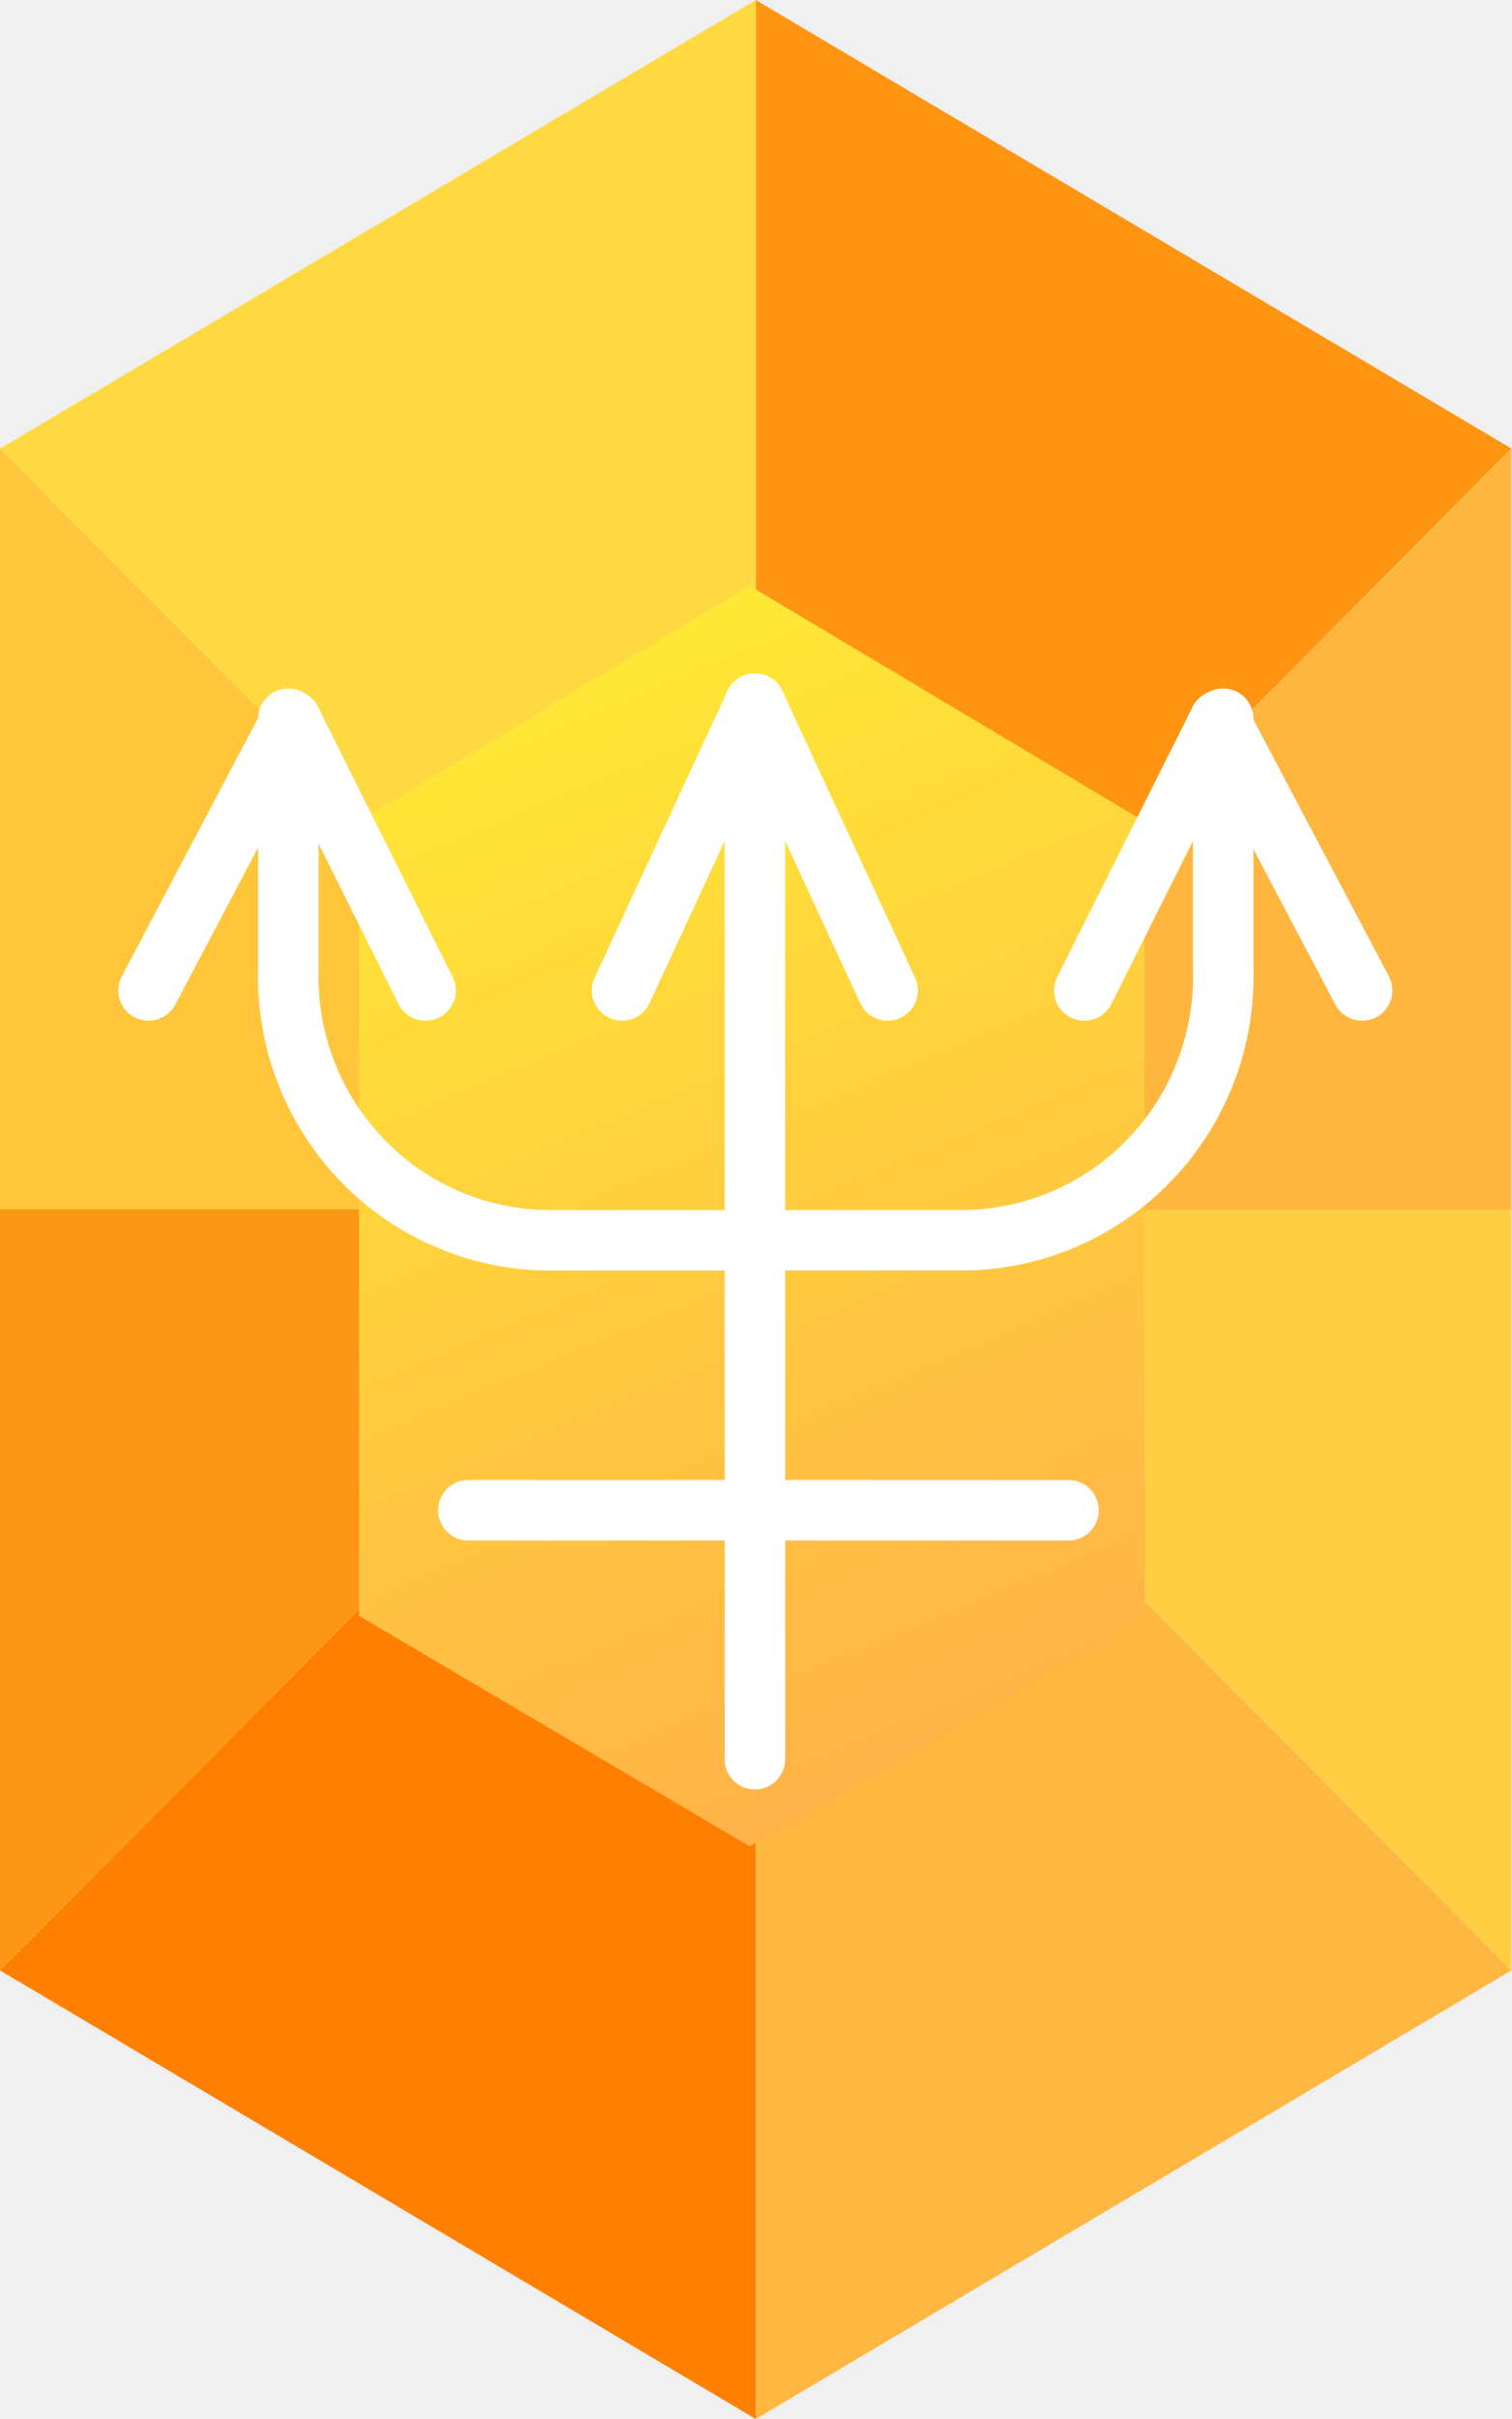
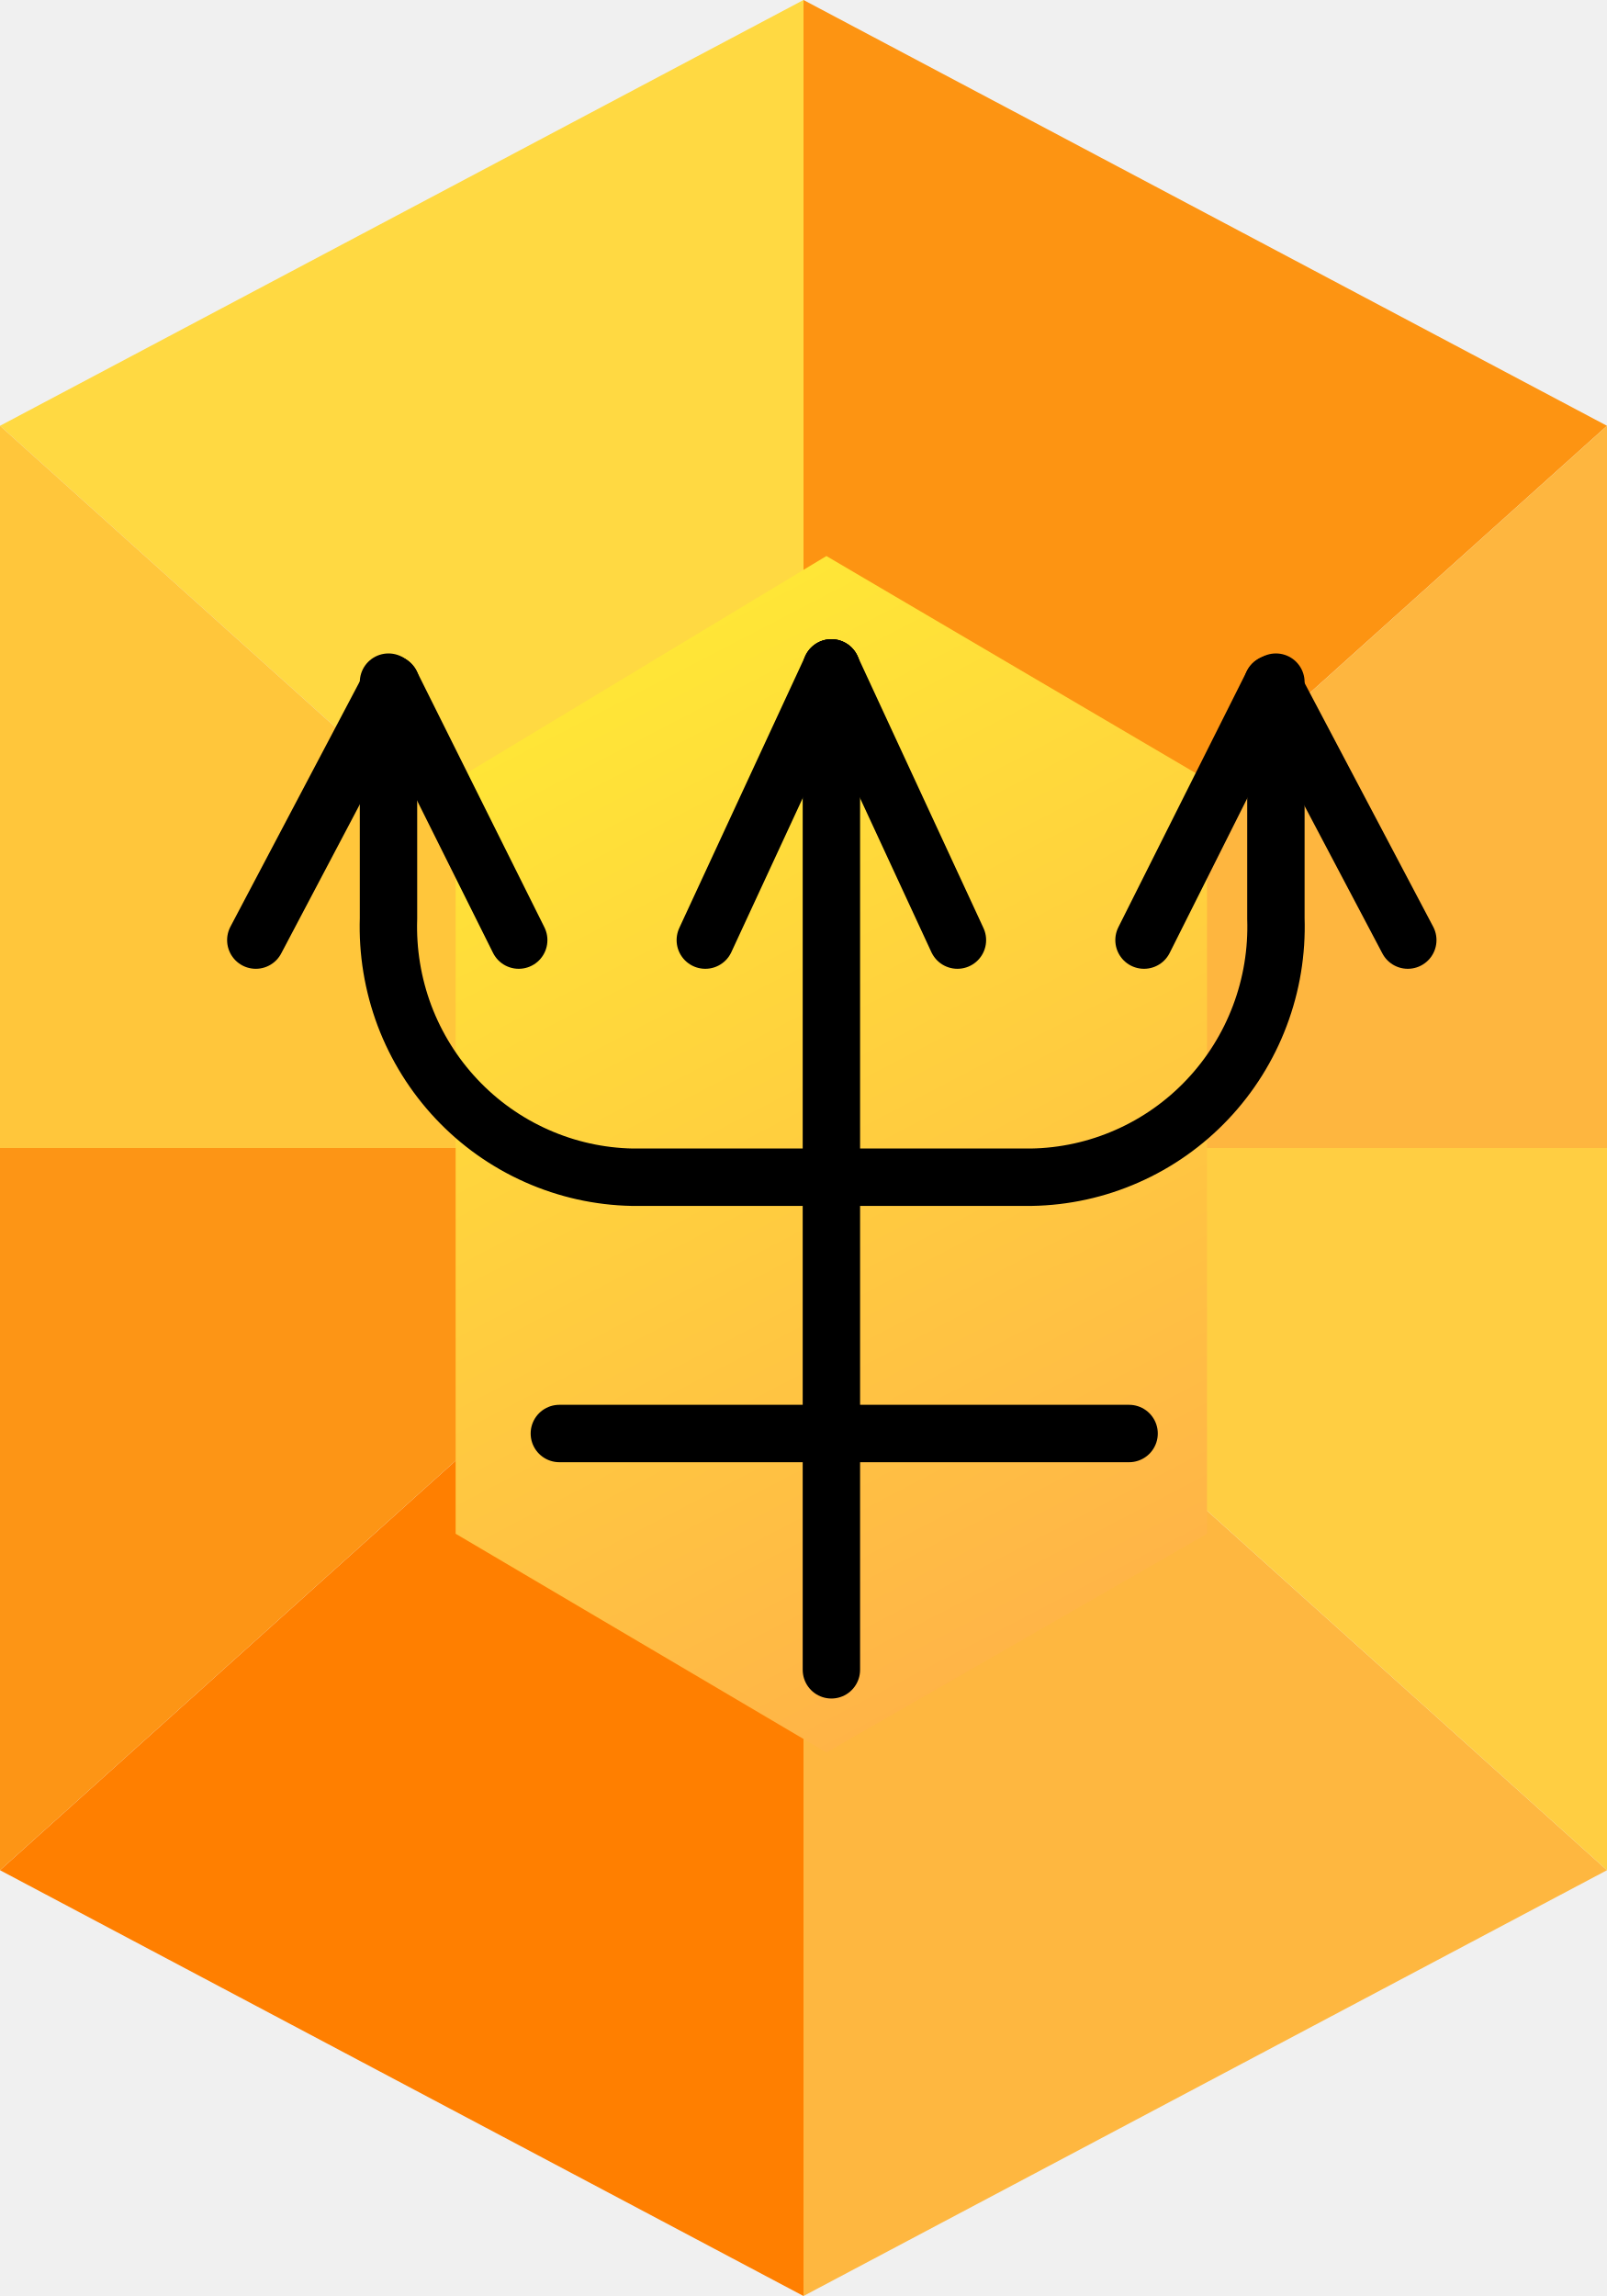
- <svg xmlns="http://www.w3.org/2000/svg" width="25" height="40" viewBox="0 0 25 40" fill="none">
-   <path d="M25 7.418L12.5 0V20L25 7.418Z" fill="#FD9412" />
-   <path d="M12.5 20H25V7.418L12.5 20Z" fill="#FEB63F" />
-   <path d="M12.5 0L0 7.418L12.5 20V0Z" fill="#FFD942" />
-   <path d="M12.5 20V40L25 32.582L12.5 20Z" fill="#FEB740" />
-   <path d="M12.5 20L25 32.582V20H12.5Z" fill="#FFCE42" />
-   <path d="M12.5 20L0 7.418V20H12.5Z" fill="#FFC63B" />
-   <path d="M12.5 20L0 32.582L12.5 40V20Z" fill="#FF7F00" />
-   <path d="M0 20V32.582L12.5 20H0Z" fill="#FD9515" />
-   <path d="M18.931 26.72V13.585L12.399 9.687L5.939 13.585V26.72L12.399 30.531L18.931 26.72Z" fill="url(#paint0_linear_2_199)" />
-   <path d="M12.486 20.509H15.968C16.544 20.5 17.112 20.375 17.639 20.142C18.166 19.91 18.642 19.574 19.039 19.154C19.436 18.734 19.746 18.239 19.95 17.698C20.155 17.156 20.25 16.579 20.231 16V11.884" stroke="white" stroke-miterlimit="10" stroke-linecap="round" />
-   <path d="M17.933 16.378L20.173 11.913" stroke="white" stroke-miterlimit="10" stroke-linecap="round" />
-   <path d="M22.529 16.378L20.173 11.913" stroke="white" stroke-miterlimit="10" stroke-linecap="round" />
-   <path d="M12.5 20.509H9.017C8.443 20.498 7.877 20.372 7.351 20.138C6.826 19.905 6.351 19.569 5.956 19.149C5.561 18.73 5.252 18.235 5.048 17.695C4.845 17.154 4.75 16.578 4.769 16V11.884" stroke="white" stroke-miterlimit="10" stroke-linecap="round" />
-   <path d="M7.038 16.378L4.812 11.913" stroke="white" stroke-miterlimit="10" stroke-linecap="round" />
-   <path d="M2.457 16.378L4.812 11.913" stroke="white" stroke-miterlimit="10" stroke-linecap="round" />
-   <path d="M12.486 29.091V11.636" stroke="white" stroke-miterlimit="10" stroke-linecap="round" />
-   <path d="M10.289 16.378L12.486 11.636" stroke="white" stroke-miterlimit="10" stroke-linecap="round" />
-   <path d="M14.682 16.378L12.486 11.636" stroke="white" stroke-miterlimit="10" stroke-linecap="round" />
-   <path d="M7.746 24.974H17.673" stroke="white" stroke-miterlimit="10" stroke-linecap="round" />
+ <svg xmlns="http://www.w3.org/2000/svg" width="28" height="40" viewBox="0 0 28 40" fill="none">
+   <path d="M28 7.418L14 0V20L28 7.418Z" fill="#FD9412" />
+   <path d="M14 20H28V7.418L14 20Z" fill="#FEB63F" />
+   <path d="M14 0L0 7.418L14 20V0Z" fill="#FFD942" />
+   <path d="M14 20V40L28 32.582L14 20Z" fill="#FEB740" />
+   <path d="M14 20L28 32.582V20H14Z" fill="#FFCE42" />
+   <path d="M14 20L0 7.418V20H14Z" fill="#FFC63B" />
+   <path d="M14 20L0 32.582L14 40V20Z" fill="#FF7F00" />
+   <path d="M0 20V32.582L14 20H0Z" fill="#FD9515" />
+   <path d="M21.031 26.72V13.585L14.399 9.687L7.939 13.585V26.72L14.399 30.531L21.031 26.72Z" fill="url(#paint0_linear_2_199)" />
+   <path d="M14.486 20.509H17.968C18.544 20.5 19.112 20.375 19.639 20.142C20.166 19.91 20.642 19.574 21.039 19.154C21.436 18.734 21.746 18.239 21.95 17.698C22.155 17.156 22.25 16.579 22.231 16V11.884" stroke="black" stroke-miterlimit="10" stroke-linecap="round" />
+   <path d="M19.933 16.378L22.173 11.913" stroke="black" stroke-miterlimit="10" stroke-linecap="round" />
+   <path d="M24.529 16.378L22.173 11.913" stroke="black" stroke-miterlimit="10" stroke-linecap="round" />
+   <path d="M14.5 20.509H11.017C10.443 20.498 9.877 20.372 9.351 20.138C8.826 19.905 8.351 19.569 7.956 19.149C7.561 18.73 7.252 18.235 7.048 17.695C6.845 17.154 6.75 16.578 6.769 16V11.884" stroke="black" stroke-miterlimit="10" stroke-linecap="round" />
+   <path d="M9.038 16.378L6.812 11.913" stroke="black" stroke-miterlimit="10" stroke-linecap="round" />
+   <path d="M4.457 16.378L6.812 11.913" stroke="black" stroke-miterlimit="10" stroke-linecap="round" />
+   <path d="M14.486 29.091V11.636" stroke="black" stroke-miterlimit="10" stroke-linecap="round" />
+   <path d="M12.289 16.378L14.486 11.636" stroke="black" stroke-miterlimit="10" stroke-linecap="round" />
+   <path d="M16.682 16.378L14.486 11.636" stroke="black" stroke-miterlimit="10" stroke-linecap="round" />
+   <path d="M9.746 24.974H19.673" stroke="black" stroke-miterlimit="10" stroke-linecap="round" />
  <defs>
-     <linearGradient id="paint0_linear_2_199" x1="8.743" y1="11.215" x2="16.166" y2="28.955" gradientUnits="userSpaceOnUse">
+     <linearGradient id="paint0_linear_2_199" x1="9.943" y1="11.215" x2="19.166" y2="28.955" gradientUnits="userSpaceOnUse">
      <stop stop-color="#FFE836" />
      <stop offset="1" stop-color="#FFB248" />
    </linearGradient>
  </defs>
</svg>
